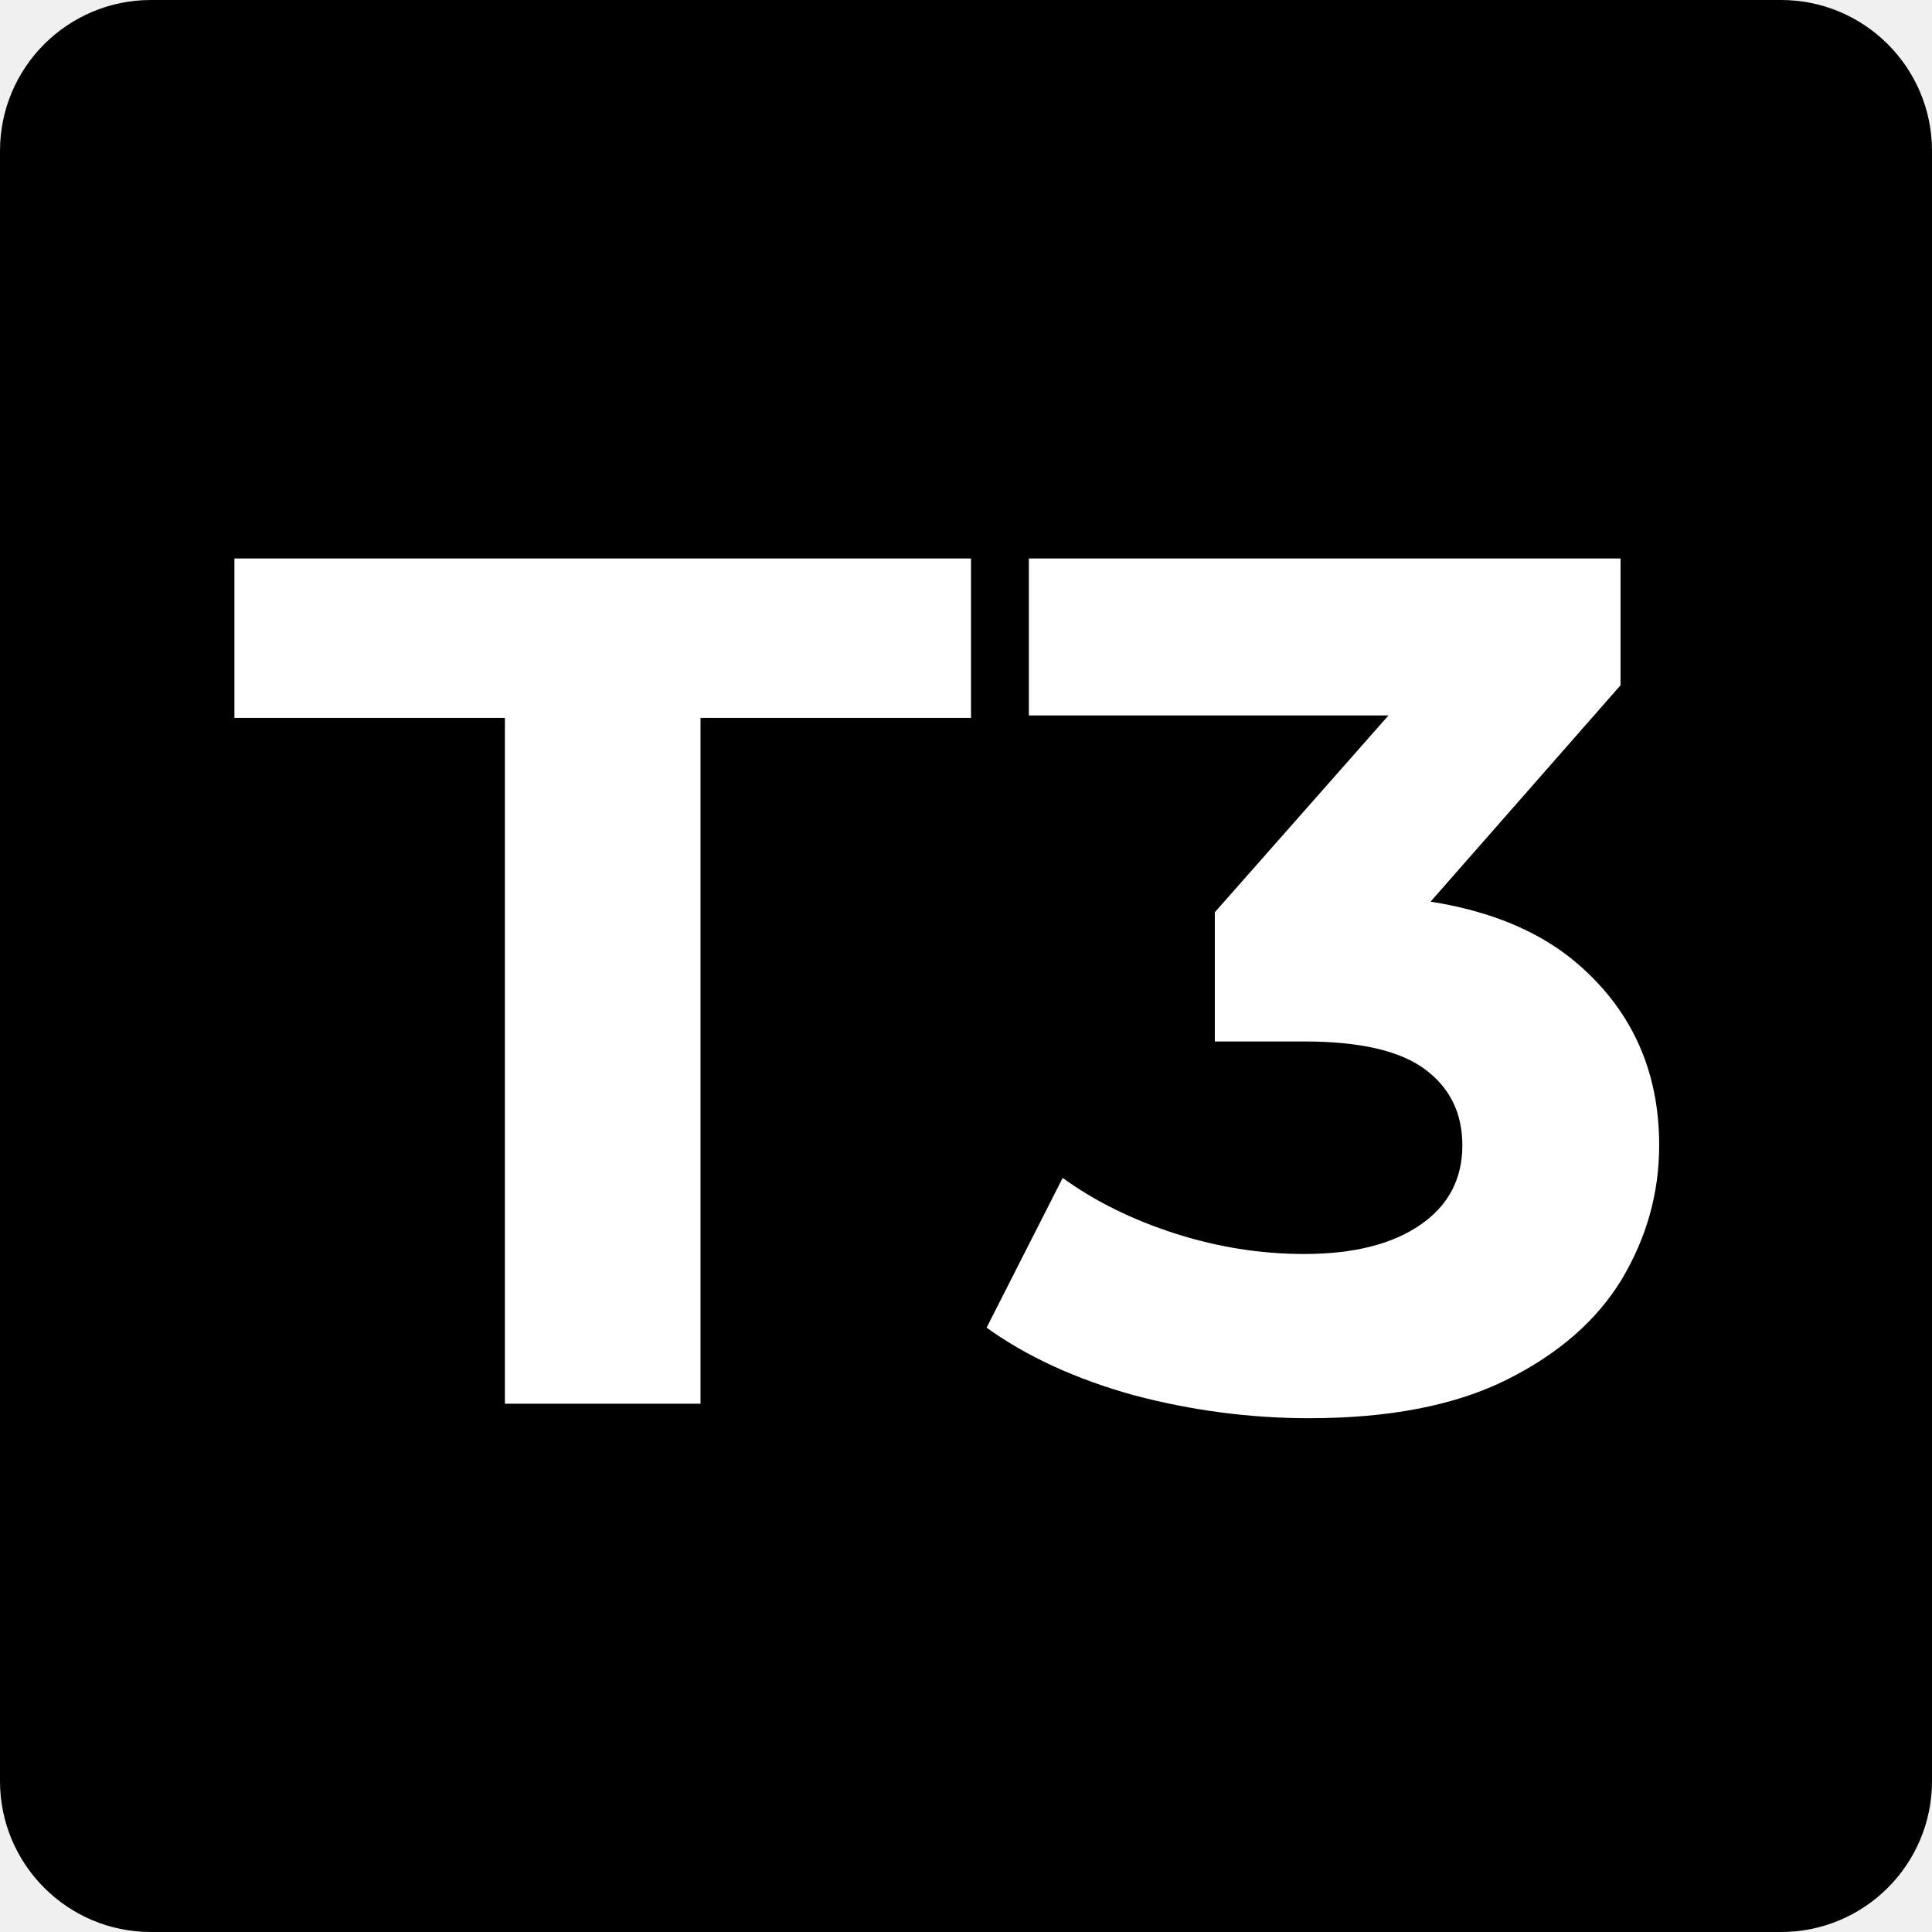
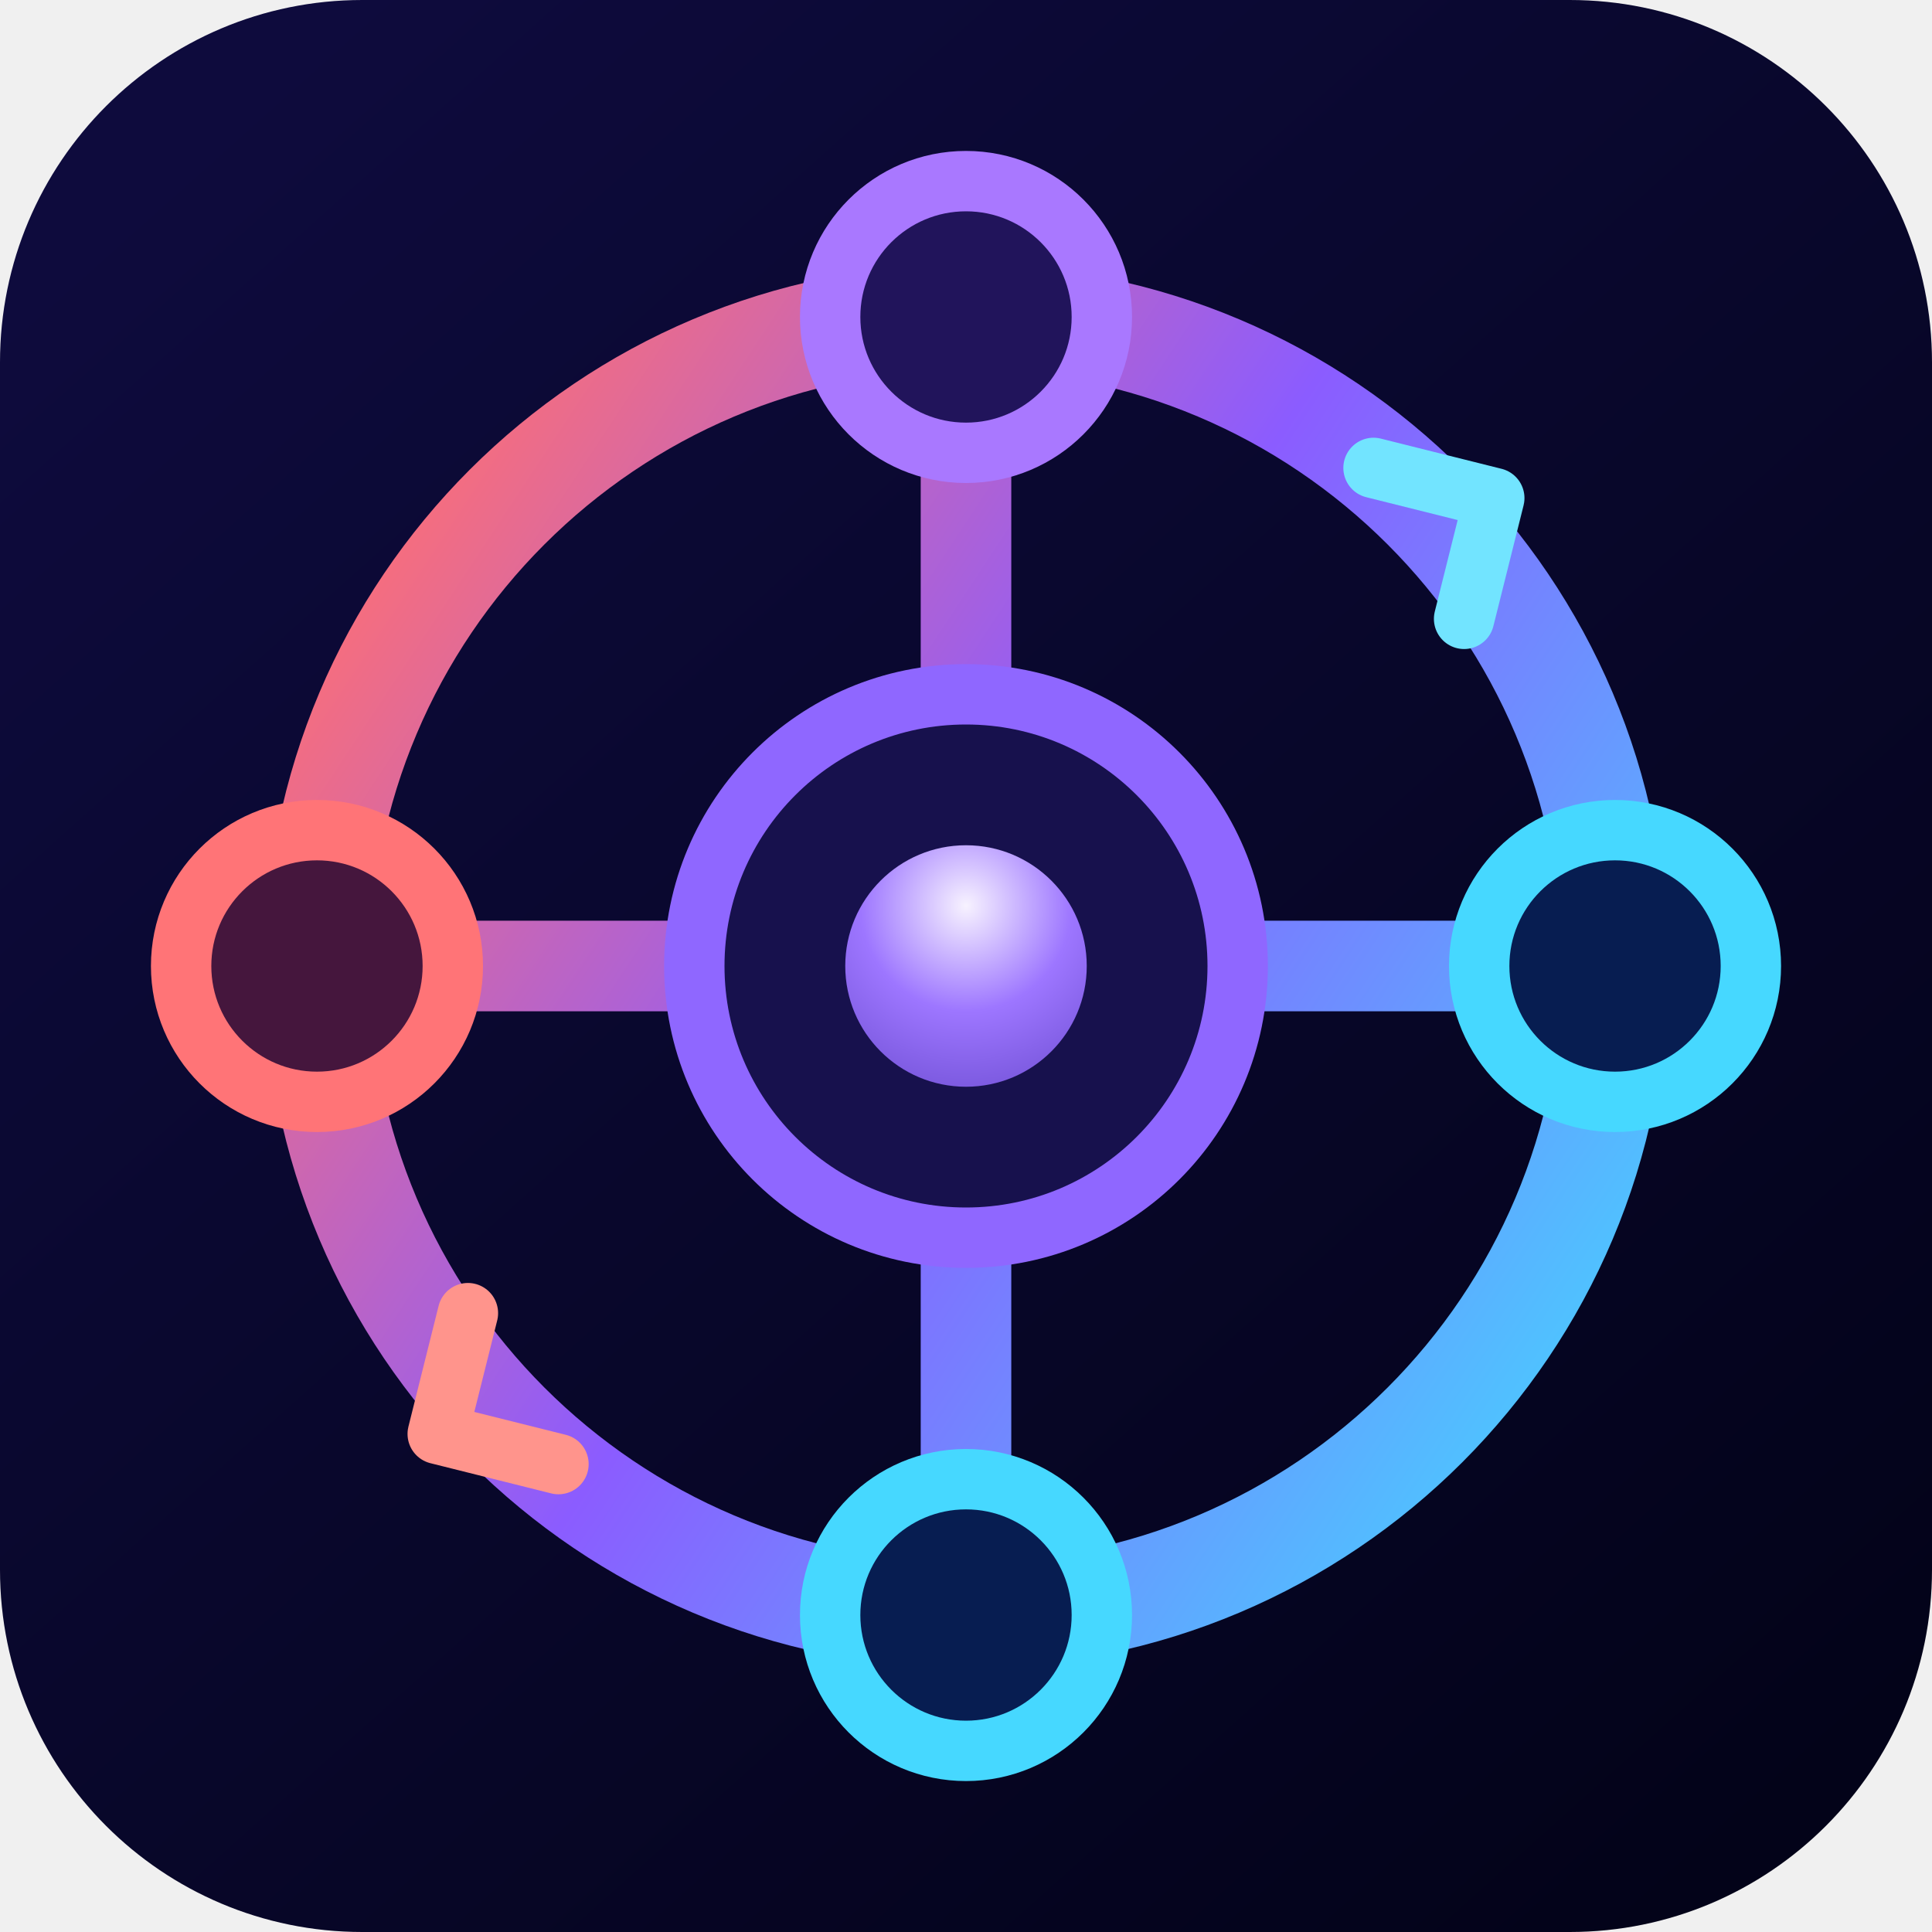
<svg xmlns="http://www.w3.org/2000/svg" width="128" height="128" viewBox="0 0 128 128" fill="none">
-   <path d="M0 10C0 4.477 4.477 0 10 0H118C123.523 0 128 4.477 128 10V118C128 123.523 123.523 128 118 128H10C4.477 128 0 123.523 0 118V10Z" fill="black" />
-   <path d="M33.451 93V47.56H15.531V37H64.331V47.56H46.411V93H33.451ZM86.725 93.96C82.832 93.96 78.965 93.453 75.125 92.44C71.285 91.373 68.032 89.88 65.365 87.96L70.405 78.04C72.539 79.587 75.019 80.813 77.845 81.72C80.672 82.627 83.525 83.08 86.405 83.08C89.659 83.08 92.219 82.44 94.085 81.16C95.952 79.88 96.885 78.12 96.885 75.88C96.885 73.747 96.059 72.067 94.405 70.84C92.752 69.613 90.085 69 86.405 69H80.485V60.44L96.085 42.76L97.525 47.4H68.165V37H107.365V45.4L91.845 63.08L85.285 59.32H89.045C95.925 59.32 101.125 60.867 104.645 63.96C108.165 67.053 109.925 71.027 109.925 75.88C109.925 79.027 109.099 81.987 107.445 84.76C105.792 87.48 103.259 89.693 99.845 91.4C96.432 93.107 92.059 93.96 86.725 93.96Z" fill="white" />
+   <defs>
+     <linearGradient id="background" x1="14" y1="8" x2="116" y2="122" gradientUnits="userSpaceOnUse">
+       <stop stop-color="#0E0B3D" />
+       <stop offset="1" stop-color="#030319" />
+     </linearGradient>
+     <linearGradient id="orbit" x1="20" y1="38" x2="111" y2="98" gradientUnits="userSpaceOnUse">
+       <stop stop-color="#FF6F73" />
+       <stop offset="0.45" stop-color="#8B5CFF" />
+       <stop offset="1" stop-color="#42D9FF" />
+     </linearGradient>
+     <radialGradient id="core" cx="0" cy="0" r="1" gradientUnits="userSpaceOnUse" gradientTransform="translate(64 60) rotate(90) scale(20)">
+       <stop stop-color="#F7F2FF" />
+       <stop offset="0.35" stop-color="#9D76FF" />
+       <stop offset="1" stop-color="#4A2FB0" />
+     </radialGradient>
+   </defs>
+   <rect width="128" height="128" rx="24" fill="url(#background)" />
+   <circle cx="64" cy="64" r="43" stroke="url(#orbit)" stroke-width="7" />
+   <path d="M64 24V104M24 64H104" stroke="url(#orbit)" stroke-width="6" stroke-linecap="round" />
+   <circle cx="64" cy="64" r="18" fill="#17114D" stroke="#8F67FF" stroke-width="4" />
+   <circle cx="64" cy="64" r="8" fill="url(#core)" />
+   <circle cx="64" cy="21" r="9" fill="#21145B" stroke="#A978FF" stroke-width="4" />
+   <circle cx="107" cy="64" r="9" fill="#071D51" stroke="#46D8FF" stroke-width="4" />
+   <circle cx="64" cy="107" r="9" fill="#071D51" stroke="#46D8FF" stroke-width="4" />
+   <circle cx="21" cy="64" r="9" fill="#45163D" stroke="#FF7477" stroke-width="4" />
+   <path d="M91 31L99 33L97 41" stroke="#72E4FF" stroke-width="4" stroke-linecap="round" stroke-linejoin="round" />
+   <path d="M37 97L29 95L31 87" stroke="#FF948C" stroke-width="4" stroke-linecap="round" stroke-linejoin="round" />
</svg>
